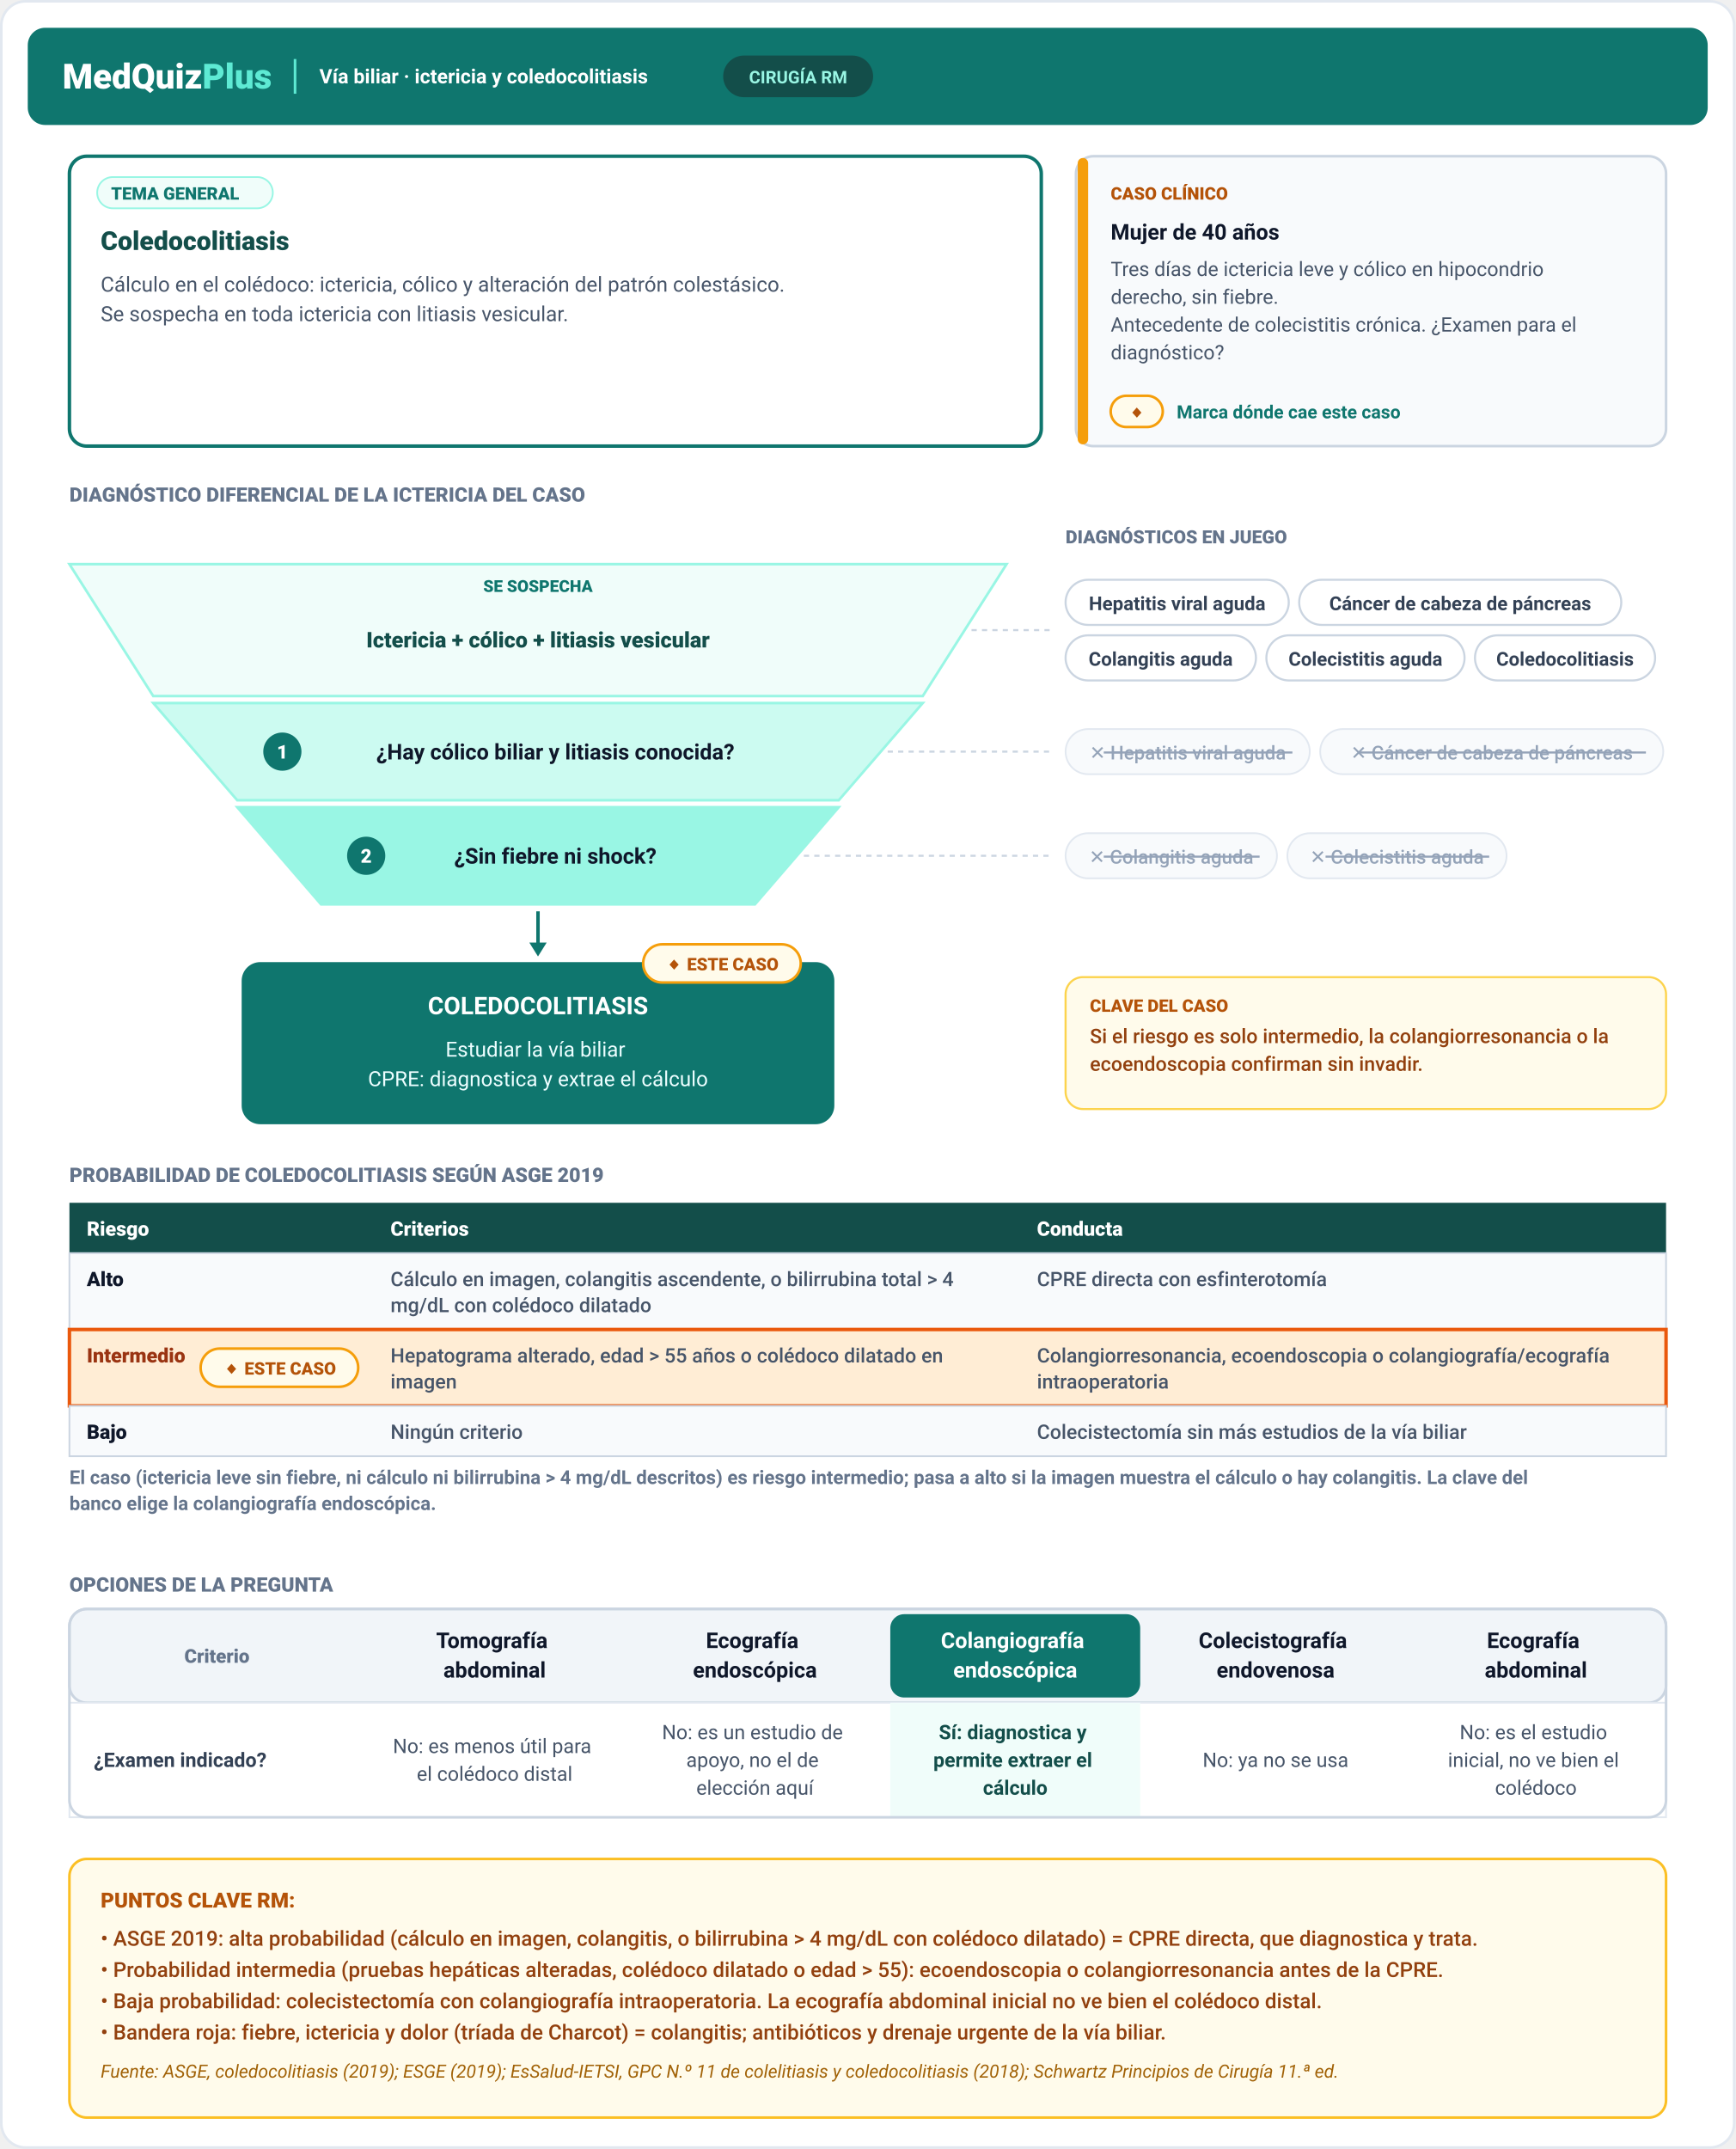
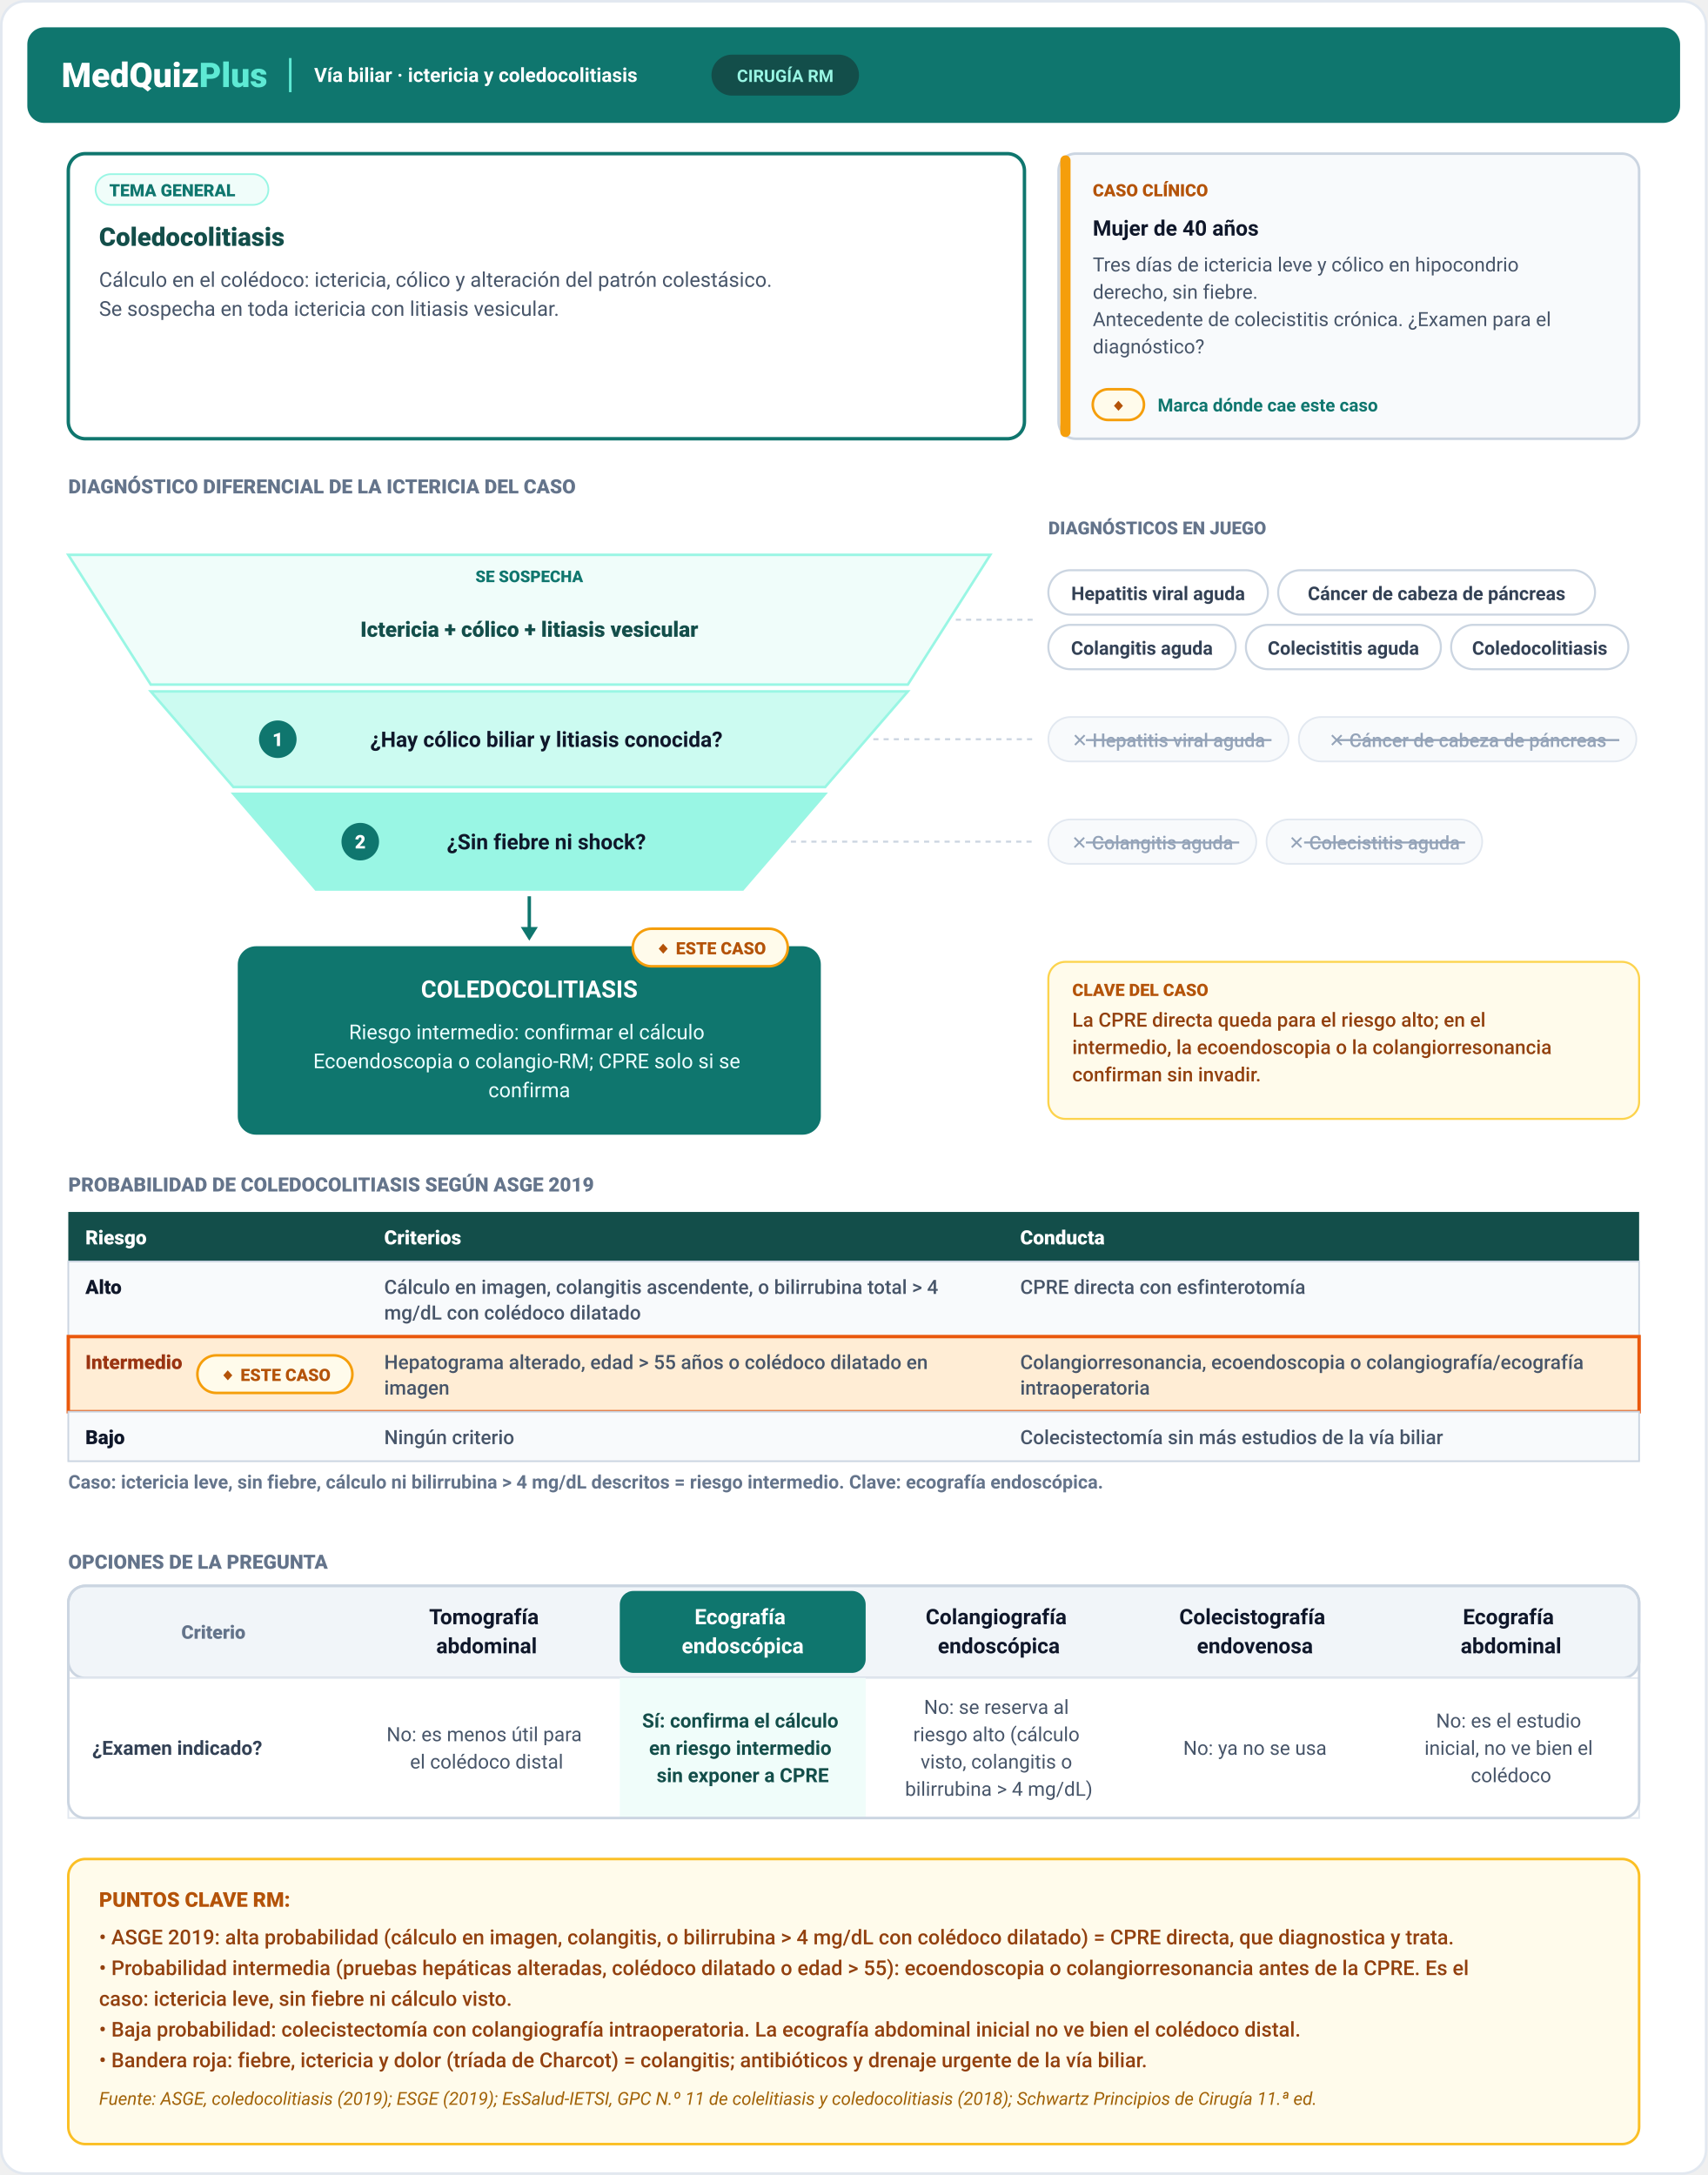
- <svg xmlns="http://www.w3.org/2000/svg" width="1000" height="1238" viewBox="0 0 1000 1238" font-family="Segoe UI, Roboto, Helvetica, Arial, sans-serif" role="img" aria-label="En ictericia con litiasis vesicular se estudia la vía biliar con colangiografía endoscópica">
-   <rect x="0.75" y="0.75" width="998.5" height="1236.4" rx="14" fill="#ffffff" stroke="#e2e8f0" stroke-width="1.5" />
+ <svg xmlns="http://www.w3.org/2000/svg" width="1000" height="1274" viewBox="0 0 1000 1274" font-family="Segoe UI, Roboto, Helvetica, Arial, sans-serif" role="img" aria-label="En ictericia leve con litiasis vesicular (riesgo intermedio) se confirma el cálculo con ecografía endoscópica">
+   <rect x="0.75" y="0.75" width="998.5" height="1272.4" rx="14" fill="#ffffff" stroke="#e2e8f0" stroke-width="1.5" />
  <rect x="16.0" y="16.0" width="968.0" height="56.0" rx="10" fill="#0f766e" stroke="none" stroke-width="1.5" />
  <text x="36" y="51.0" font-size="20" font-weight="800" fill="#ffffff">MedQuiz<tspan fill="#5eead4">Plus</tspan>
  </text>
  <line x1="170.0" y1="34.0" x2="170.0" y2="54.0" stroke="#5eead4" stroke-width="1.5" />
  <text x="184.0" y="48.0" font-size="11.5" font-weight="700" font-style="normal" fill="#ffffff" text-anchor="start" data-max="542">
    <tspan x="184.0" dy="0">Vía biliar · ictericia y coledocolitiasis</tspan>
  </text>
  <rect x="416.7" y="32.0" width="86.4" height="24.0" rx="12" fill="#134e4a" stroke="none" stroke-width="1.5" />
  <text x="459.9" y="48.0" font-size="10" font-weight="700" font-style="normal" fill="#99f6e4" text-anchor="middle" data-max="70">
    <tspan x="459.9" dy="0">CIRUGÍA RM</tspan>
  </text>
  <rect x="40.0" y="90.0" width="560.0" height="167.0" rx="10" fill="#ffffff" stroke="#0f766e" stroke-width="2" />
  <rect x="56.0" y="102.0" width="101.2" height="18.0" rx="9" fill="#f0fdfa" stroke="#99f6e4" stroke-width="1" />
  <text x="64.0" y="115.0" font-size="10" font-weight="800" font-style="normal" fill="#0f766e" text-anchor="start" data-max="0">
    <tspan x="64.0" dy="0">TEMA GENERAL</tspan>
  </text>
  <text x="58.0" y="144.0" font-size="15" font-weight="800" font-style="normal" fill="#134e4a" text-anchor="start" data-max="524">
    <tspan x="58.0" dy="0">Coledocolitiasis</tspan>
  </text>
  <text x="58.0" y="168.0" font-size="12" font-weight="400" font-style="normal" fill="#475569" text-anchor="start" data-max="524">
    <tspan x="58.0" dy="0">Cálculo en el colédoco: ictericia, cólico y alteración del patrón colestásico.</tspan>
    <tspan x="58.0" dy="17">Se sospecha en toda ictericia con litiasis vesicular.</tspan>
  </text>
  <rect x="620.0" y="90.0" width="340.0" height="167.0" rx="10" fill="#f8fafc" stroke="#cbd5e1" stroke-width="1.5" />
  <rect x="621.0" y="91.0" width="6.0" height="165.0" rx="3" fill="#f59e0b" stroke="none" stroke-width="1.5" />
  <text x="640.0" y="115.0" font-size="10" font-weight="800" font-style="normal" fill="#b45309" text-anchor="start" data-max="0">
    <tspan x="640.0" dy="0">CASO CLÍNICO</tspan>
  </text>
  <text x="640.0" y="138.0" font-size="12.5" font-weight="700" font-style="normal" fill="#0f172a" text-anchor="start" data-max="304">
    <tspan x="640.0" dy="0">Mujer de 40 años</tspan>
  </text>
  <text x="640.0" y="159.0" font-size="11.5" font-weight="400" font-style="normal" fill="#475569" text-anchor="start" data-max="304">
    <tspan x="640.0" dy="0">Tres días de ictericia leve y cólico en hipocondrio</tspan>
    <tspan x="640.0" dy="16">derecho, sin fiebre.</tspan>
    <tspan x="640.0" dy="16">Antecedente de colecistitis crónica. ¿Examen para el</tspan>
    <tspan x="640.0" dy="16">diagnóstico?</tspan>
  </text>
  <rect x="640.0" y="228.0" width="30.0" height="18.0" rx="9" fill="#fffbeb" stroke="#f59e0b" stroke-width="1.5" />
  <text x="655.0" y="241.0" font-size="10" font-weight="800" font-style="normal" fill="#b45309" text-anchor="middle" data-max="0">
    <tspan x="655.0" dy="0">◆</tspan>
  </text>
  <text x="678.0" y="241.0" font-size="10.5" font-weight="700" font-style="normal" fill="#0f766e" text-anchor="start" data-max="260">
    <tspan x="678.0" dy="0">Marca dónde cae este caso</tspan>
  </text>
  <text x="40.0" y="289.0" font-size="11.5" font-weight="800" font-style="normal" fill="#64748b" text-anchor="start" data-max="900">
    <tspan x="40.0" dy="0">DIAGNÓSTICO DIFERENCIAL DE LA ICTERICIA DEL CASO</tspan>
  </text>
  <text x="614.0" y="313.0" font-size="10.5" font-weight="800" font-style="normal" fill="#64748b" text-anchor="start" data-max="346">
    <tspan x="614.0" dy="0">DIAGNÓSTICOS EN JUEGO</tspan>
  </text>
  <polygon points="40.0,325.0 580.0,325.0 531.7,401.0 88.3,401.0" fill="#f0fdfa" stroke="#99f6e4" stroke-width="1.5" />
  <text x="310.0" y="341.0" font-size="9.5" font-weight="800" font-style="normal" fill="#0f766e" text-anchor="middle" data-max="0">
    <tspan x="310.0" dy="0">SE SOSPECHA</tspan>
  </text>
  <text x="310.0" y="373.0" font-size="12.5" font-weight="800" font-style="normal" fill="#134e4a" text-anchor="middle" data-max="399">
    <tspan x="310.0" dy="0">Ictericia + cólico + litiasis vesicular</tspan>
  </text>
  <line x1="559.8" y1="363.0" x2="606.0" y2="363.0" stroke="#cbd5e1" stroke-width="1.2" stroke-dasharray="3 3" />
  <rect x="614.0" y="334.0" width="128.6" height="26.0" rx="13" fill="#ffffff" stroke="#cbd5e1" stroke-width="1.2" />
  <text x="678.3" y="351.5" font-size="11" font-weight="600" font-style="normal" fill="#334155" text-anchor="middle" data-max="0">
    <tspan x="678.3" dy="0">Hepatitis viral aguda</tspan>
  </text>
  <rect x="748.6" y="334.0" width="185.6" height="26.0" rx="13" fill="#ffffff" stroke="#cbd5e1" stroke-width="1.2" />
  <text x="841.4" y="351.5" font-size="11" font-weight="600" font-style="normal" fill="#334155" text-anchor="middle" data-max="0">
    <tspan x="841.4" dy="0">Cáncer de cabeza de páncreas</tspan>
  </text>
  <rect x="614.0" y="366.0" width="109.7" height="26.0" rx="13" fill="#ffffff" stroke="#cbd5e1" stroke-width="1.2" />
  <text x="668.8" y="383.5" font-size="11" font-weight="600" font-style="normal" fill="#334155" text-anchor="middle" data-max="0">
    <tspan x="668.8" dy="0">Colangitis aguda</tspan>
  </text>
  <rect x="729.7" y="366.0" width="114.2" height="26.0" rx="13" fill="#ffffff" stroke="#cbd5e1" stroke-width="1.2" />
  <text x="786.8" y="383.5" font-size="11" font-weight="600" font-style="normal" fill="#334155" text-anchor="middle" data-max="0">
    <tspan x="786.8" dy="0">Colecistitis aguda</tspan>
  </text>
  <rect x="849.9" y="366.0" width="103.8" height="26.0" rx="13" fill="#ffffff" stroke="#cbd5e1" stroke-width="1.2" />
  <text x="901.8" y="383.5" font-size="11" font-weight="600" font-style="normal" fill="#334155" text-anchor="middle" data-max="0">
    <tspan x="901.8" dy="0">Coledocolitiasis</tspan>
  </text>
  <polygon points="88.3,405.0 531.7,405.0 483.3,461.0 136.7,461.0" fill="#ccfbf1" stroke="#99f6e4" stroke-width="1.5" />
  <circle cx="162.7" cy="433.0" r="11" fill="#0f766e" stroke="none" stroke-width="0" />
  <text x="162.7" y="437.0" font-size="11" font-weight="800" font-style="normal" fill="#ffffff" text-anchor="middle" data-max="0">
    <tspan x="162.7" dy="0">1</tspan>
  </text>
  <text x="320.0" y="437.5" font-size="12.5" font-weight="600" font-style="normal" fill="#0f172a" text-anchor="middle" data-max="283">
    <tspan x="320.0" dy="0">¿Hay cólico biliar y litiasis conocida?</tspan>
  </text>
  <line x1="511.5" y1="433.0" x2="606.0" y2="433.0" stroke="#cbd5e1" stroke-width="1.2" stroke-dasharray="3 3" />
  <rect x="614.0" y="420.0" width="140.7" height="26.0" rx="13" fill="#f8fafc" stroke="#e2e8f0" stroke-width="1" />
  <text x="684.4" y="437.5" font-size="11" font-weight="500" font-style="normal" fill="#94a3b8" text-anchor="middle" data-max="0">
    <tspan x="684.4" dy="0">✕ Hepatitis viral aguda</tspan>
  </text>
  <line x1="636.0" y1="433.5" x2="744.7" y2="433.5" stroke="#94a3b8" stroke-width="1.2" />
  <rect x="760.7" y="420.0" width="197.7" height="26.0" rx="13" fill="#f8fafc" stroke="#e2e8f0" stroke-width="1" />
  <text x="859.6" y="437.5" font-size="11" font-weight="500" font-style="normal" fill="#94a3b8" text-anchor="middle" data-max="0">
    <tspan x="859.6" dy="0">✕ Cáncer de cabeza de páncreas</tspan>
  </text>
  <line x1="782.7" y1="433.5" x2="948.4" y2="433.5" stroke="#94a3b8" stroke-width="1.2" />
  <polygon points="136.7,465.0 483.3,465.0 435.0,521.0 185.0,521.0" fill="#99f6e4" stroke="#99f6e4" stroke-width="1.5" />
  <circle cx="211.0" cy="493.0" r="11" fill="#0f766e" stroke="none" stroke-width="0" />
  <text x="211.0" y="497.0" font-size="11" font-weight="800" font-style="normal" fill="#ffffff" text-anchor="middle" data-max="0">
    <tspan x="211.0" dy="0">2</tspan>
  </text>
  <text x="320.0" y="497.5" font-size="12.5" font-weight="600" font-style="normal" fill="#0f172a" text-anchor="middle" data-max="186">
    <tspan x="320.0" dy="0">¿Sin fiebre ni shock?</tspan>
  </text>
  <line x1="463.2" y1="493.0" x2="606.0" y2="493.0" stroke="#cbd5e1" stroke-width="1.2" stroke-dasharray="3 3" />
  <rect x="614.0" y="480.0" width="121.8" height="26.0" rx="13" fill="#f8fafc" stroke="#e2e8f0" stroke-width="1" />
  <text x="674.9" y="497.5" font-size="11" font-weight="500" font-style="normal" fill="#94a3b8" text-anchor="middle" data-max="0">
    <tspan x="674.9" dy="0">✕ Colangitis aguda</tspan>
  </text>
  <line x1="636.0" y1="493.5" x2="725.8" y2="493.5" stroke="#94a3b8" stroke-width="1.2" />
  <rect x="741.8" y="480.0" width="126.3" height="26.0" rx="13" fill="#f8fafc" stroke="#e2e8f0" stroke-width="1" />
  <text x="804.9" y="497.5" font-size="11" font-weight="500" font-style="normal" fill="#94a3b8" text-anchor="middle" data-max="0">
    <tspan x="804.9" dy="0">✕ Colecistitis aguda</tspan>
  </text>
  <line x1="763.8" y1="493.5" x2="858.1" y2="493.5" stroke="#94a3b8" stroke-width="1.2" />
  <line x1="310.0" y1="525.0" x2="310.0" y2="544.0" stroke="#0f766e" stroke-width="2" />
  <polygon points="305.0,543.0 315.0,543.0 310.0,551.0" fill="#0f766e" />
-   <rect x="140.0" y="555.0" width="340.0" height="91.9" rx="10" fill="#0f766e" stroke="#0f766e" stroke-width="1.5" />
+   <rect x="140.0" y="555.0" width="340.0" height="108.9" rx="10" fill="#0f766e" stroke="#0f766e" stroke-width="1.5" />
  <text x="310.0" y="584.3" font-size="14" font-weight="700" font-style="normal" fill="#ffffff" text-anchor="middle" data-max="312">
    <tspan x="310.0" dy="0">COLEDOCOLITIASIS</tspan>
  </text>
  <text x="310.0" y="608.7" font-size="12" font-weight="400" font-style="normal" fill="#ecfeff" text-anchor="middle" data-max="312">
-     <tspan x="310.0" dy="0">Estudiar la vía biliar</tspan>
-     <tspan x="310.0" dy="17">CPRE: diagnostica y extrae el cálculo</tspan>
+     <tspan x="310.0" dy="0">Riesgo intermedio: confirmar el cálculo</tspan>
+     <tspan x="310.0" dy="17">Ecoendoscopia o colangio-RM; CPRE solo si se</tspan>
+     <tspan x="310.0" dy="17">confirma</tspan>
  </text>
  <rect x="370.6" y="544.0" width="90.8" height="22.0" rx="11" fill="#fffbeb" stroke="#f59e0b" stroke-width="1.5" />
  <text x="416.0" y="559.0" font-size="10" font-weight="800" font-style="normal" fill="#b45309" text-anchor="middle" data-max="0">
    <tspan x="416.0" dy="0">◆ ESTE CASO</tspan>
  </text>
-   <rect x="614.0" y="562.9" width="346.0" height="76.0" rx="10" fill="#fffbeb" stroke="#fcd34d" stroke-width="1.2" />
-   <text x="628.0" y="582.9" font-size="10" font-weight="800" font-style="normal" fill="#b45309" text-anchor="start" data-max="318">
+   <rect x="614.0" y="563.4" width="346.0" height="92.0" rx="10" fill="#fffbeb" stroke="#fcd34d" stroke-width="1.2" />
+   <text x="628.0" y="583.4" font-size="10" font-weight="800" font-style="normal" fill="#b45309" text-anchor="start" data-max="318">
    <tspan x="628.0" dy="0">CLAVE DEL CASO</tspan>
  </text>
-   <text x="628.0" y="600.9" font-size="11.5" font-weight="500" font-style="normal" fill="#92400e" text-anchor="start" data-max="318">
-     <tspan x="628.0" dy="0">Si el riesgo es solo intermedio, la colangiorresonancia o la</tspan>
-     <tspan x="628.0" dy="16">ecoendoscopia confirman sin invadir.</tspan>
-   </text>
-   <text x="40.0" y="680.9" font-size="11.5" font-weight="800" font-style="normal" fill="#64748b" text-anchor="start" data-max="900">
+   <text x="628.0" y="601.4" font-size="11.5" font-weight="500" font-style="normal" fill="#92400e" text-anchor="start" data-max="318">
+     <tspan x="628.0" dy="0">La CPRE directa queda para el riesgo alto; en el</tspan>
+     <tspan x="628.0" dy="16">intermedio, la ecoendoscopia o la colangiorresonancia</tspan>
+     <tspan x="628.0" dy="16">confirman sin invadir.</tspan>
+   </text>
+   <text x="40.0" y="697.9" font-size="11.5" font-weight="800" font-style="normal" fill="#64748b" text-anchor="start" data-max="900">
    <tspan x="40.0" dy="0">PROBABILIDAD DE COLEDOCOLITIASIS SEGÚN ASGE 2019</tspan>
  </text>
-   <rect x="40.0" y="692.9" width="920.0" height="29.0" rx="0" fill="#134e4a" stroke="none" stroke-width="1.5" />
-   <text x="50.0" y="711.9" font-size="11.5" font-weight="800" font-style="normal" fill="#ffffff" text-anchor="start" data-max="159">
+   <rect x="40.0" y="709.9" width="920.0" height="29.0" rx="0" fill="#134e4a" stroke="none" stroke-width="1.5" />
+   <text x="50.0" y="728.9" font-size="11.5" font-weight="800" font-style="normal" fill="#ffffff" text-anchor="start" data-max="159">
    <tspan x="50.0" dy="0">Riesgo</tspan>
  </text>
-   <text x="225.0" y="711.9" font-size="11.5" font-weight="800" font-style="normal" fill="#ffffff" text-anchor="start" data-max="356">
+   <text x="225.0" y="728.9" font-size="11.5" font-weight="800" font-style="normal" fill="#ffffff" text-anchor="start" data-max="356">
    <tspan x="225.0" dy="0">Criterios</tspan>
  </text>
-   <text x="597.5" y="711.9" font-size="11.5" font-weight="800" font-style="normal" fill="#ffffff" text-anchor="start" data-max="356">
+   <text x="597.5" y="728.9" font-size="11.5" font-weight="800" font-style="normal" fill="#ffffff" text-anchor="start" data-max="356">
    <tspan x="597.5" dy="0">Conducta</tspan>
  </text>
-   <rect x="40.0" y="721.9" width="920.0" height="44.0" rx="0" fill="#f8fafc" stroke="#cbd5e1" stroke-width="1" />
-   <text x="50.0" y="740.9" font-size="11.5" font-weight="800" font-style="normal" fill="#0f172a" text-anchor="start" data-max="159">
+   <rect x="40.0" y="738.9" width="920.0" height="44.0" rx="0" fill="#f8fafc" stroke="#cbd5e1" stroke-width="1" />
+   <text x="50.0" y="757.9" font-size="11.5" font-weight="800" font-style="normal" fill="#0f172a" text-anchor="start" data-max="159">
    <tspan x="50.0" dy="0">Alto</tspan>
  </text>
-   <text x="225.0" y="740.9" font-size="11.5" font-weight="500" font-style="normal" fill="#475569" text-anchor="start" data-max="356">
+   <text x="225.0" y="757.9" font-size="11.5" font-weight="500" font-style="normal" fill="#475569" text-anchor="start" data-max="356">
    <tspan x="225.0" dy="0">Cálculo en imagen, colangitis ascendente, o bilirrubina total &gt; 4</tspan>
    <tspan x="225.0" dy="15">mg/dL con colédoco dilatado</tspan>
  </text>
-   <text x="597.5" y="740.9" font-size="11.5" font-weight="500" font-style="normal" fill="#475569" text-anchor="start" data-max="356">
+   <text x="597.5" y="757.9" font-size="11.5" font-weight="500" font-style="normal" fill="#475569" text-anchor="start" data-max="356">
    <tspan x="597.5" dy="0">CPRE directa con esfinterotomía</tspan>
  </text>
-   <rect x="40.0" y="765.9" width="920.0" height="44.0" rx="0" fill="#ffedd5" stroke="#ea580c" stroke-width="2" />
-   <text x="50.0" y="784.9" font-size="11.5" font-weight="800" font-style="normal" fill="#9a3412" text-anchor="start" data-max="159">
+   <rect x="40.0" y="782.9" width="920.0" height="44.0" rx="0" fill="#ffedd5" stroke="#ea580c" stroke-width="2" />
+   <text x="50.0" y="801.9" font-size="11.5" font-weight="800" font-style="normal" fill="#9a3412" text-anchor="start" data-max="159">
    <tspan x="50.0" dy="0">Intermedio</tspan>
  </text>
-   <text x="225.0" y="784.9" font-size="11.5" font-weight="500" font-style="normal" fill="#475569" text-anchor="start" data-max="356">
+   <text x="225.0" y="801.9" font-size="11.5" font-weight="500" font-style="normal" fill="#475569" text-anchor="start" data-max="356">
    <tspan x="225.0" dy="0">Hepatograma alterado, edad &gt; 55 años o colédoco dilatado en</tspan>
    <tspan x="225.0" dy="15">imagen</tspan>
  </text>
-   <text x="597.5" y="784.9" font-size="11.5" font-weight="500" font-style="normal" fill="#475569" text-anchor="start" data-max="356">
+   <text x="597.5" y="801.9" font-size="11.5" font-weight="500" font-style="normal" fill="#475569" text-anchor="start" data-max="356">
    <tspan x="597.5" dy="0">Colangiorresonancia, ecoendoscopia o colangiografía/ecografía</tspan>
    <tspan x="597.5" dy="15">intraoperatoria</tspan>
  </text>
-   <rect x="115.6" y="776.9" width="90.8" height="22.0" rx="11" fill="#fffbeb" stroke="#f59e0b" stroke-width="1.5" />
-   <text x="161.0" y="791.9" font-size="10" font-weight="800" font-style="normal" fill="#b45309" text-anchor="middle" data-max="0">
+   <rect x="115.6" y="793.9" width="90.8" height="22.0" rx="11" fill="#fffbeb" stroke="#f59e0b" stroke-width="1.5" />
+   <text x="161.0" y="808.9" font-size="10" font-weight="800" font-style="normal" fill="#b45309" text-anchor="middle" data-max="0">
    <tspan x="161.0" dy="0">◆ ESTE CASO</tspan>
  </text>
-   <rect x="40.0" y="809.9" width="920.0" height="29.0" rx="0" fill="#f8fafc" stroke="#cbd5e1" stroke-width="1" />
-   <text x="50.0" y="828.9" font-size="11.5" font-weight="800" font-style="normal" fill="#0f172a" text-anchor="start" data-max="159">
+   <rect x="40.0" y="826.9" width="920.0" height="29.0" rx="0" fill="#f8fafc" stroke="#cbd5e1" stroke-width="1" />
+   <text x="50.0" y="845.9" font-size="11.5" font-weight="800" font-style="normal" fill="#0f172a" text-anchor="start" data-max="159">
    <tspan x="50.0" dy="0">Bajo</tspan>
  </text>
-   <text x="225.0" y="828.9" font-size="11.5" font-weight="500" font-style="normal" fill="#475569" text-anchor="start" data-max="356">
+   <text x="225.0" y="845.9" font-size="11.5" font-weight="500" font-style="normal" fill="#475569" text-anchor="start" data-max="356">
    <tspan x="225.0" dy="0">Ningún criterio</tspan>
  </text>
-   <text x="597.5" y="828.9" font-size="11.5" font-weight="500" font-style="normal" fill="#475569" text-anchor="start" data-max="356">
+   <text x="597.5" y="845.9" font-size="11.5" font-weight="500" font-style="normal" fill="#475569" text-anchor="start" data-max="356">
    <tspan x="597.5" dy="0">Colecistectomía sin más estudios de la vía biliar</tspan>
  </text>
-   <text x="40.0" y="854.9" font-size="11" font-weight="600" font-style="normal" fill="#64748b" text-anchor="start" data-max="920">
-     <tspan x="40.0" dy="0">El caso (ictericia leve sin fiebre, ni cálculo ni bilirrubina &gt; 4 mg/dL descritos) es riesgo intermedio; pasa a alto si la imagen muestra el cálculo o hay colangitis. La clave del</tspan>
-     <tspan x="40.0" dy="15">banco elige la colangiografía endoscópica.</tspan>
-   </text>
-   <text x="40.0" y="916.9" font-size="11.5" font-weight="800" font-style="normal" fill="#64748b" text-anchor="start" data-max="900">
+   <text x="40.0" y="871.9" font-size="11" font-weight="600" font-style="normal" fill="#64748b" text-anchor="start" data-max="920">
+     <tspan x="40.0" dy="0">Caso: ictericia leve, sin fiebre, cálculo ni bilirrubina &gt; 4 mg/dL descritos = riesgo intermedio. Clave: ecografía endoscópica.</tspan>
+   </text>
+   <text x="40.0" y="918.9" font-size="11.5" font-weight="800" font-style="normal" fill="#64748b" text-anchor="start" data-max="900">
    <tspan x="40.0" dy="0">OPCIONES DE LA PREGUNTA</tspan>
  </text>
-   <rect x="40.0" y="926.9" width="920.0" height="54.0" rx="10" fill="#f1f5f9" stroke="#cbd5e1" stroke-width="1.5" />
-   <text x="125.0" y="957.9" font-size="11" font-weight="800" font-style="normal" fill="#64748b" text-anchor="middle" data-max="154">
+   <rect x="40.0" y="928.9" width="920.0" height="54.0" rx="10" fill="#f1f5f9" stroke="#cbd5e1" stroke-width="1.5" />
+   <text x="125.0" y="959.9" font-size="11" font-weight="800" font-style="normal" fill="#64748b" text-anchor="middle" data-max="154">
    <tspan x="125.0" dy="0">Criterio</tspan>
  </text>
-   <text x="285.0" y="949.4" font-size="12.5" font-weight="700" font-style="normal" fill="#0f172a" text-anchor="middle" data-max="130">
+   <text x="285.0" y="951.4" font-size="12.5" font-weight="700" font-style="normal" fill="#0f172a" text-anchor="middle" data-max="130">
    <tspan x="285.0" dy="0">Tomografía</tspan>
    <tspan x="285.0" dy="17">abdominal</tspan>
  </text>
-   <text x="435.0" y="949.4" font-size="12.5" font-weight="700" font-style="normal" fill="#0f172a" text-anchor="middle" data-max="130">
+   <rect x="363.0" y="931.9" width="144.0" height="48.0" rx="8" fill="#0f766e" stroke="none" stroke-width="1.5" />
+   <text x="435.0" y="951.4" font-size="12.5" font-weight="700" font-style="normal" fill="#ffffff" text-anchor="middle" data-max="130">
    <tspan x="435.0" dy="0">Ecografía</tspan>
    <tspan x="435.0" dy="17">endoscópica</tspan>
  </text>
-   <rect x="513.0" y="929.9" width="144.0" height="48.0" rx="8" fill="#0f766e" stroke="none" stroke-width="1.5" />
-   <text x="585.0" y="949.4" font-size="12.5" font-weight="700" font-style="normal" fill="#ffffff" text-anchor="middle" data-max="130">
+   <text x="585.0" y="951.4" font-size="12.5" font-weight="700" font-style="normal" fill="#0f172a" text-anchor="middle" data-max="130">
    <tspan x="585.0" dy="0">Colangiografía</tspan>
    <tspan x="585.0" dy="17">endoscópica</tspan>
  </text>
-   <text x="735.0" y="949.4" font-size="12.5" font-weight="700" font-style="normal" fill="#0f172a" text-anchor="middle" data-max="130">
+   <text x="735.0" y="951.4" font-size="12.5" font-weight="700" font-style="normal" fill="#0f172a" text-anchor="middle" data-max="130">
    <tspan x="735.0" dy="0">Colecistografía</tspan>
    <tspan x="735.0" dy="17">endovenosa</tspan>
  </text>
-   <text x="885.0" y="949.4" font-size="12.5" font-weight="700" font-style="normal" fill="#0f172a" text-anchor="middle" data-max="130">
+   <text x="885.0" y="951.4" font-size="12.5" font-weight="700" font-style="normal" fill="#0f172a" text-anchor="middle" data-max="130">
    <tspan x="885.0" dy="0">Ecografía</tspan>
    <tspan x="885.0" dy="17">abdominal</tspan>
  </text>
-   <rect x="40.0" y="980.9" width="920.0" height="66.0" rx="0" fill="#ffffff" stroke="#e2e8f0" stroke-width="1" />
-   <rect x="513.0" y="980.9" width="144.0" height="66.0" rx="0" fill="#f0fdfa" stroke="none" stroke-width="1.5" />
-   <text x="54.0" y="1017.9" font-size="11.5" font-weight="700" font-style="normal" fill="#334155" text-anchor="start" data-max="146">
+   <rect x="40.0" y="982.9" width="920.0" height="82.0" rx="0" fill="#ffffff" stroke="#e2e8f0" stroke-width="1" />
+   <rect x="363.0" y="982.9" width="144.0" height="82.0" rx="0" fill="#f0fdfa" stroke="none" stroke-width="1.5" />
+   <text x="54.0" y="1027.9" font-size="11.5" font-weight="700" font-style="normal" fill="#334155" text-anchor="start" data-max="146">
    <tspan x="54.0" dy="0">¿Examen indicado?</tspan>
  </text>
-   <text x="285.0" y="1009.9" font-size="11.5" font-weight="400" font-style="normal" fill="#475569" text-anchor="middle" data-max="128">
+   <text x="285.0" y="1019.9" font-size="11.5" font-weight="400" font-style="normal" fill="#475569" text-anchor="middle" data-max="128">
    <tspan x="285.0" dy="0">No: es menos útil para</tspan>
    <tspan x="285.0" dy="16">el colédoco distal</tspan>
  </text>
-   <text x="435.0" y="1001.9" font-size="11.5" font-weight="400" font-style="normal" fill="#475569" text-anchor="middle" data-max="128">
-     <tspan x="435.0" dy="0">No: es un estudio de</tspan>
-     <tspan x="435.0" dy="16">apoyo, no el de</tspan>
-     <tspan x="435.0" dy="16">elección aquí</tspan>
-   </text>
-   <text x="585.0" y="1001.9" font-size="11.5" font-weight="600" font-style="normal" fill="#134e4a" text-anchor="middle" data-max="128">
-     <tspan x="585.0" dy="0">Sí: diagnostica y</tspan>
-     <tspan x="585.0" dy="16">permite extraer el</tspan>
-     <tspan x="585.0" dy="16">cálculo</tspan>
-   </text>
-   <text x="735.0" y="1017.9" font-size="11.5" font-weight="400" font-style="normal" fill="#475569" text-anchor="middle" data-max="128">
+   <text x="435.0" y="1011.9" font-size="11.5" font-weight="600" font-style="normal" fill="#134e4a" text-anchor="middle" data-max="128">
+     <tspan x="435.0" dy="0">Sí: confirma el cálculo</tspan>
+     <tspan x="435.0" dy="16">en riesgo intermedio</tspan>
+     <tspan x="435.0" dy="16">sin exponer a CPRE</tspan>
+   </text>
+   <text x="585.0" y="1003.9" font-size="11.5" font-weight="400" font-style="normal" fill="#475569" text-anchor="middle" data-max="128">
+     <tspan x="585.0" dy="0">No: se reserva al</tspan>
+     <tspan x="585.0" dy="16">riesgo alto (cálculo</tspan>
+     <tspan x="585.0" dy="16">visto, colangitis o</tspan>
+     <tspan x="585.0" dy="16">bilirrubina &gt; 4 mg/dL)</tspan>
+   </text>
+   <text x="735.0" y="1027.9" font-size="11.5" font-weight="400" font-style="normal" fill="#475569" text-anchor="middle" data-max="128">
    <tspan x="735.0" dy="0">No: ya no se usa</tspan>
  </text>
-   <text x="885.0" y="1001.9" font-size="11.5" font-weight="400" font-style="normal" fill="#475569" text-anchor="middle" data-max="128">
+   <text x="885.0" y="1011.9" font-size="11.5" font-weight="400" font-style="normal" fill="#475569" text-anchor="middle" data-max="128">
    <tspan x="885.0" dy="0">No: es el estudio</tspan>
    <tspan x="885.0" dy="16">inicial, no ve bien el</tspan>
    <tspan x="885.0" dy="16">colédoco</tspan>
  </text>
-   <rect x="40.0" y="926.9" width="920.0" height="120.0" rx="10" fill="none" stroke="#cbd5e1" stroke-width="1.5" />
-   <rect x="40.0" y="1070.9" width="920.0" height="149.0" rx="10" fill="#fffbeb" stroke="#fbbf24" stroke-width="1.5" />
-   <text x="58.0" y="1098.9" font-size="12" font-weight="800" font-style="normal" fill="#b45309" text-anchor="start" data-max="884">
+   <rect x="40.0" y="928.9" width="920.0" height="136.0" rx="10" fill="none" stroke="#cbd5e1" stroke-width="1.5" />
+   <rect x="40.0" y="1088.9" width="920.0" height="167.0" rx="10" fill="#fffbeb" stroke="#fbbf24" stroke-width="1.5" />
+   <text x="58.0" y="1116.9" font-size="12" font-weight="800" font-style="normal" fill="#b45309" text-anchor="start" data-max="884">
    <tspan x="58.0" dy="0">PUNTOS CLAVE RM:</tspan>
  </text>
-   <text x="58.0" y="1120.9" font-size="12" font-weight="500" font-style="normal" fill="#92400e" text-anchor="start" data-max="884">
+   <text x="58.0" y="1138.9" font-size="12" font-weight="500" font-style="normal" fill="#92400e" text-anchor="start" data-max="884">
    <tspan x="58.0" dy="0">• ASGE 2019: alta probabilidad (cálculo en imagen, colangitis, o bilirrubina &gt; 4 mg/dL con colédoco dilatado) = CPRE directa, que diagnostica y trata.</tspan>
-     <tspan x="58.0" dy="18">• Probabilidad intermedia (pruebas hepáticas alteradas, colédoco dilatado o edad &gt; 55): ecoendoscopia o colangiorresonancia antes de la CPRE.</tspan>
+     <tspan x="58.0" dy="18">• Probabilidad intermedia (pruebas hepáticas alteradas, colédoco dilatado o edad &gt; 55): ecoendoscopia o colangiorresonancia antes de la CPRE. Es el</tspan>
+     <tspan x="58.0" dy="18">   caso: ictericia leve, sin fiebre ni cálculo visto.</tspan>
    <tspan x="58.0" dy="18">• Baja probabilidad: colecistectomía con colangiografía intraoperatoria. La ecografía abdominal inicial no ve bien el colédoco distal.</tspan>
    <tspan x="58.0" dy="18">• Bandera roja: fiebre, ictericia y dolor (tríada de Charcot) = colangitis; antibióticos y drenaje urgente de la vía biliar.</tspan>
  </text>
-   <text x="58.0" y="1196.9" font-size="10.5" font-weight="400" font-style="italic" fill="#a16207" text-anchor="start" data-max="884">
+   <text x="58.0" y="1232.9" font-size="10.5" font-weight="400" font-style="italic" fill="#a16207" text-anchor="start" data-max="884">
    <tspan x="58.0" dy="0">Fuente: ASGE, coledocolitiasis (2019); ESGE (2019); EsSalud-IETSI, GPC N.º 11 de colelitiasis y coledocolitiasis (2018); Schwartz Principios de Cirugía 11.ª ed.</tspan>
  </text>
</svg>
